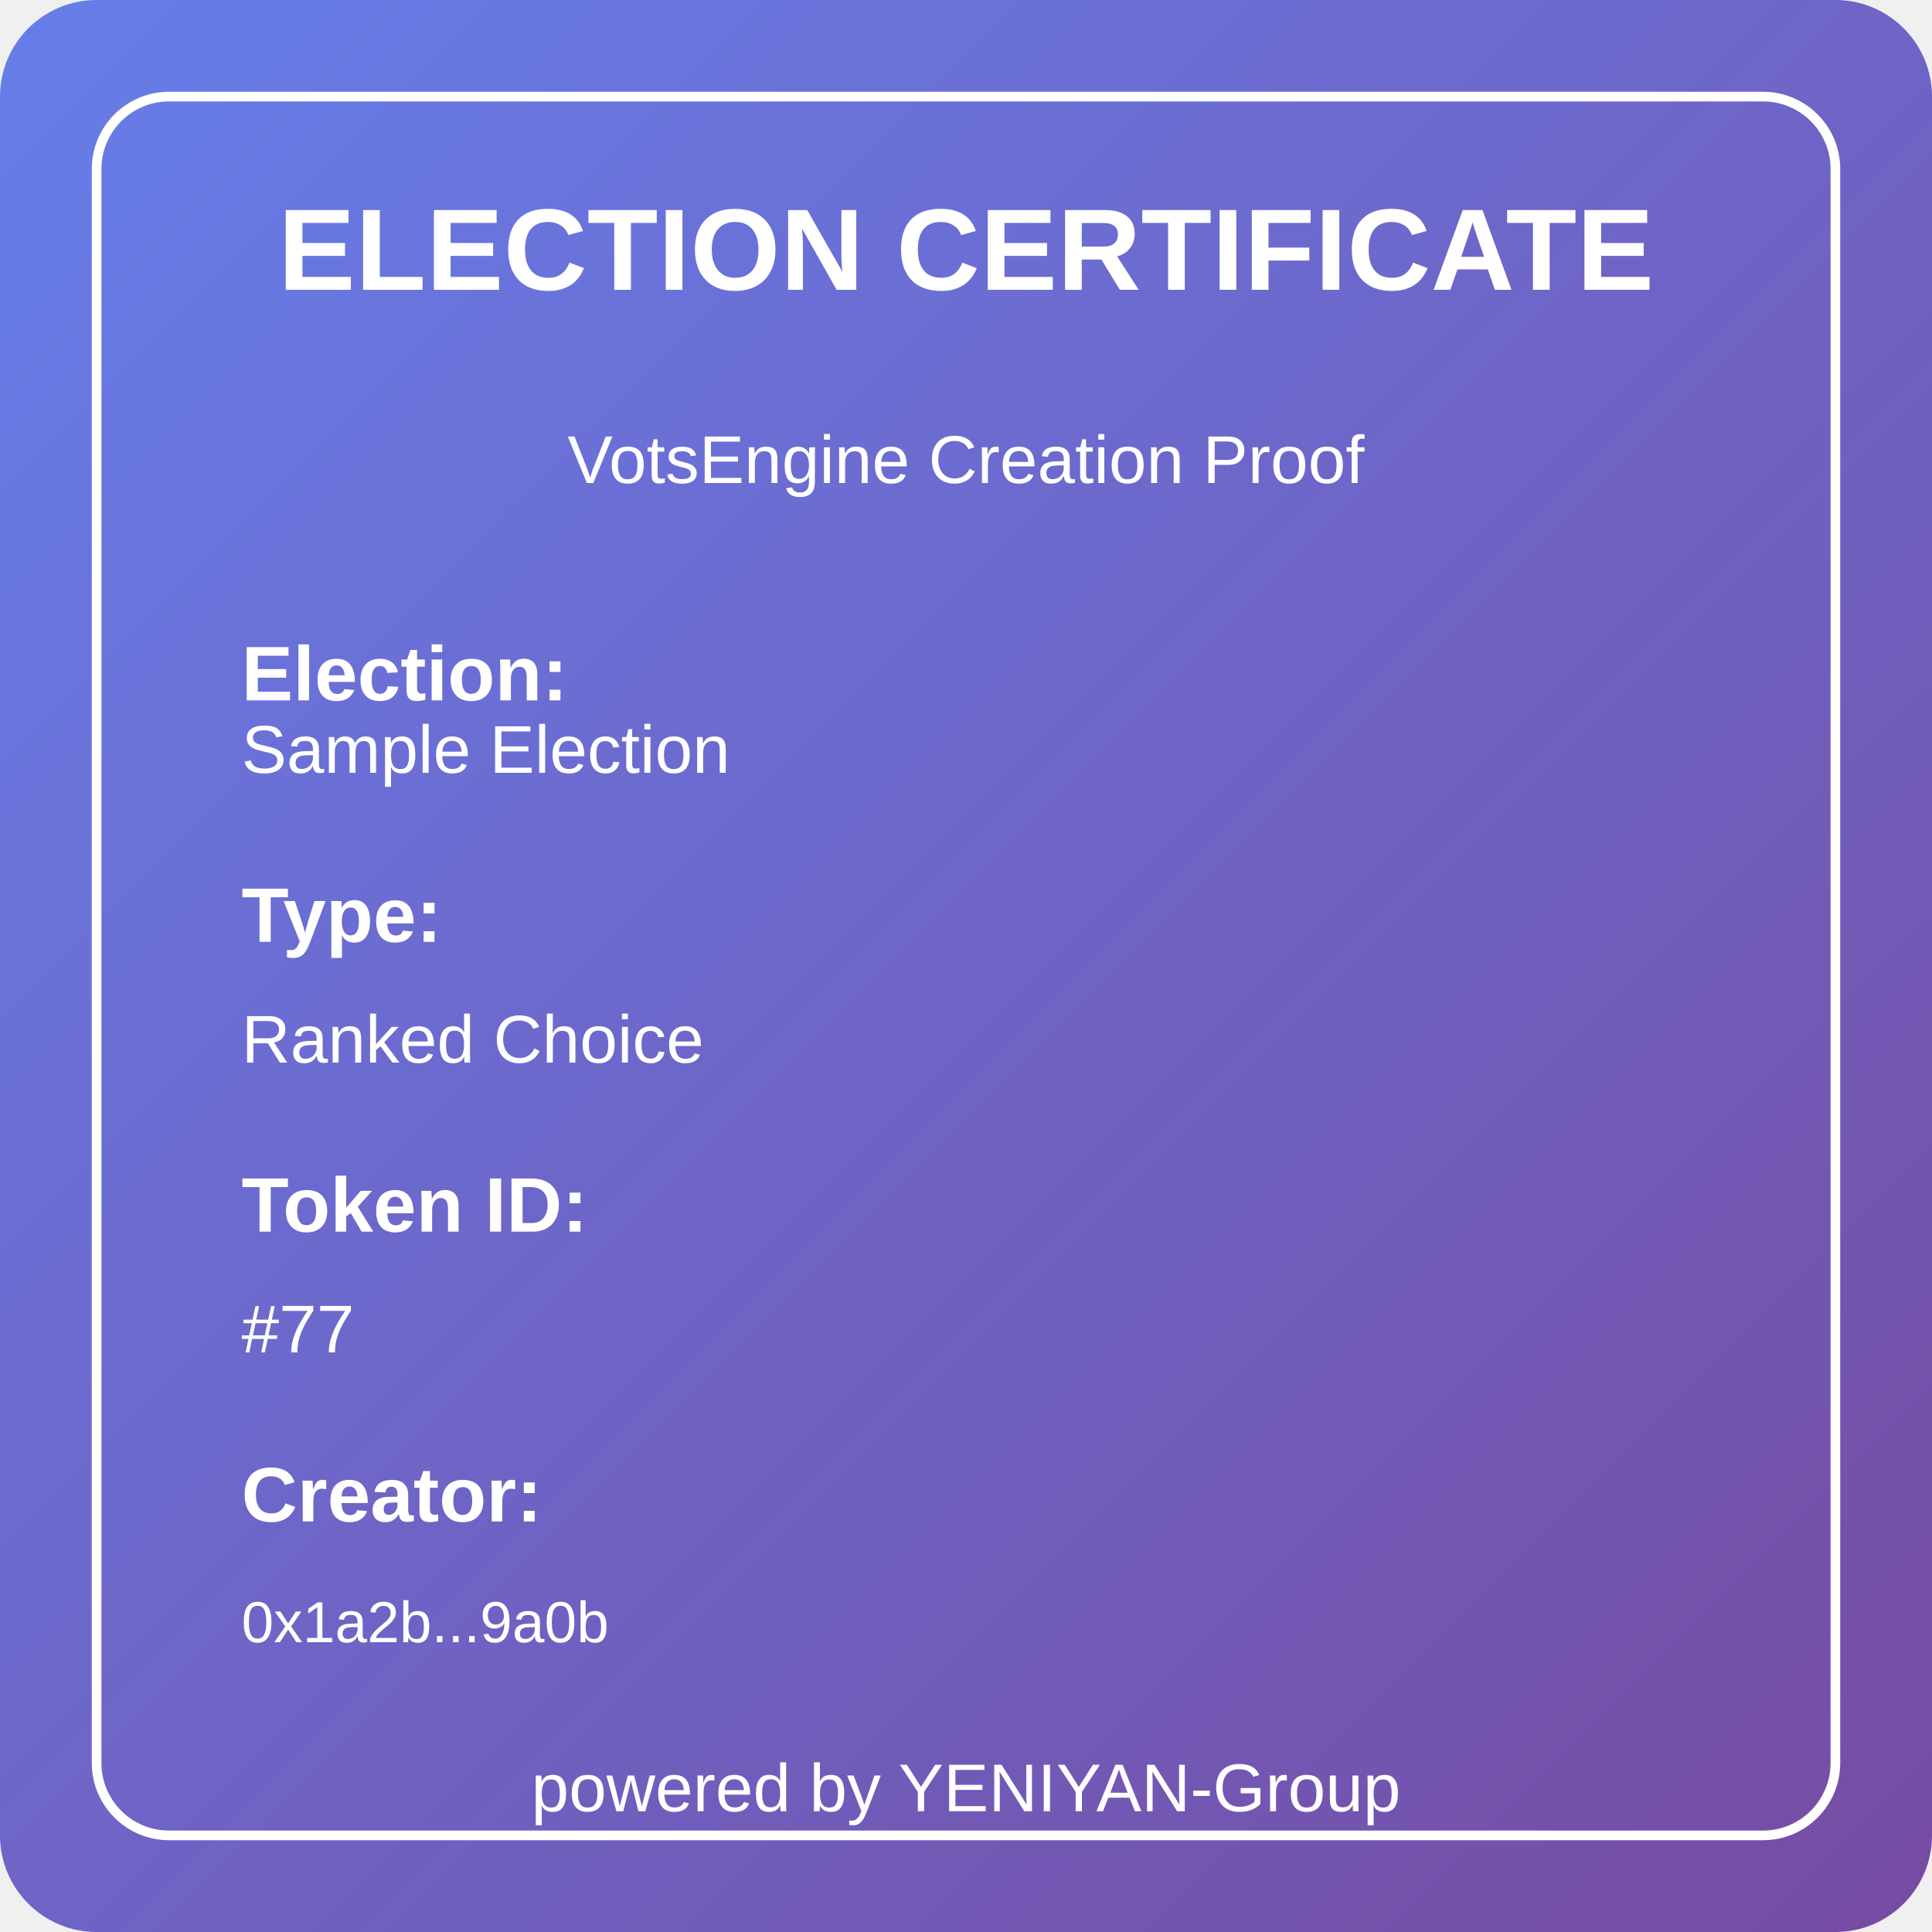
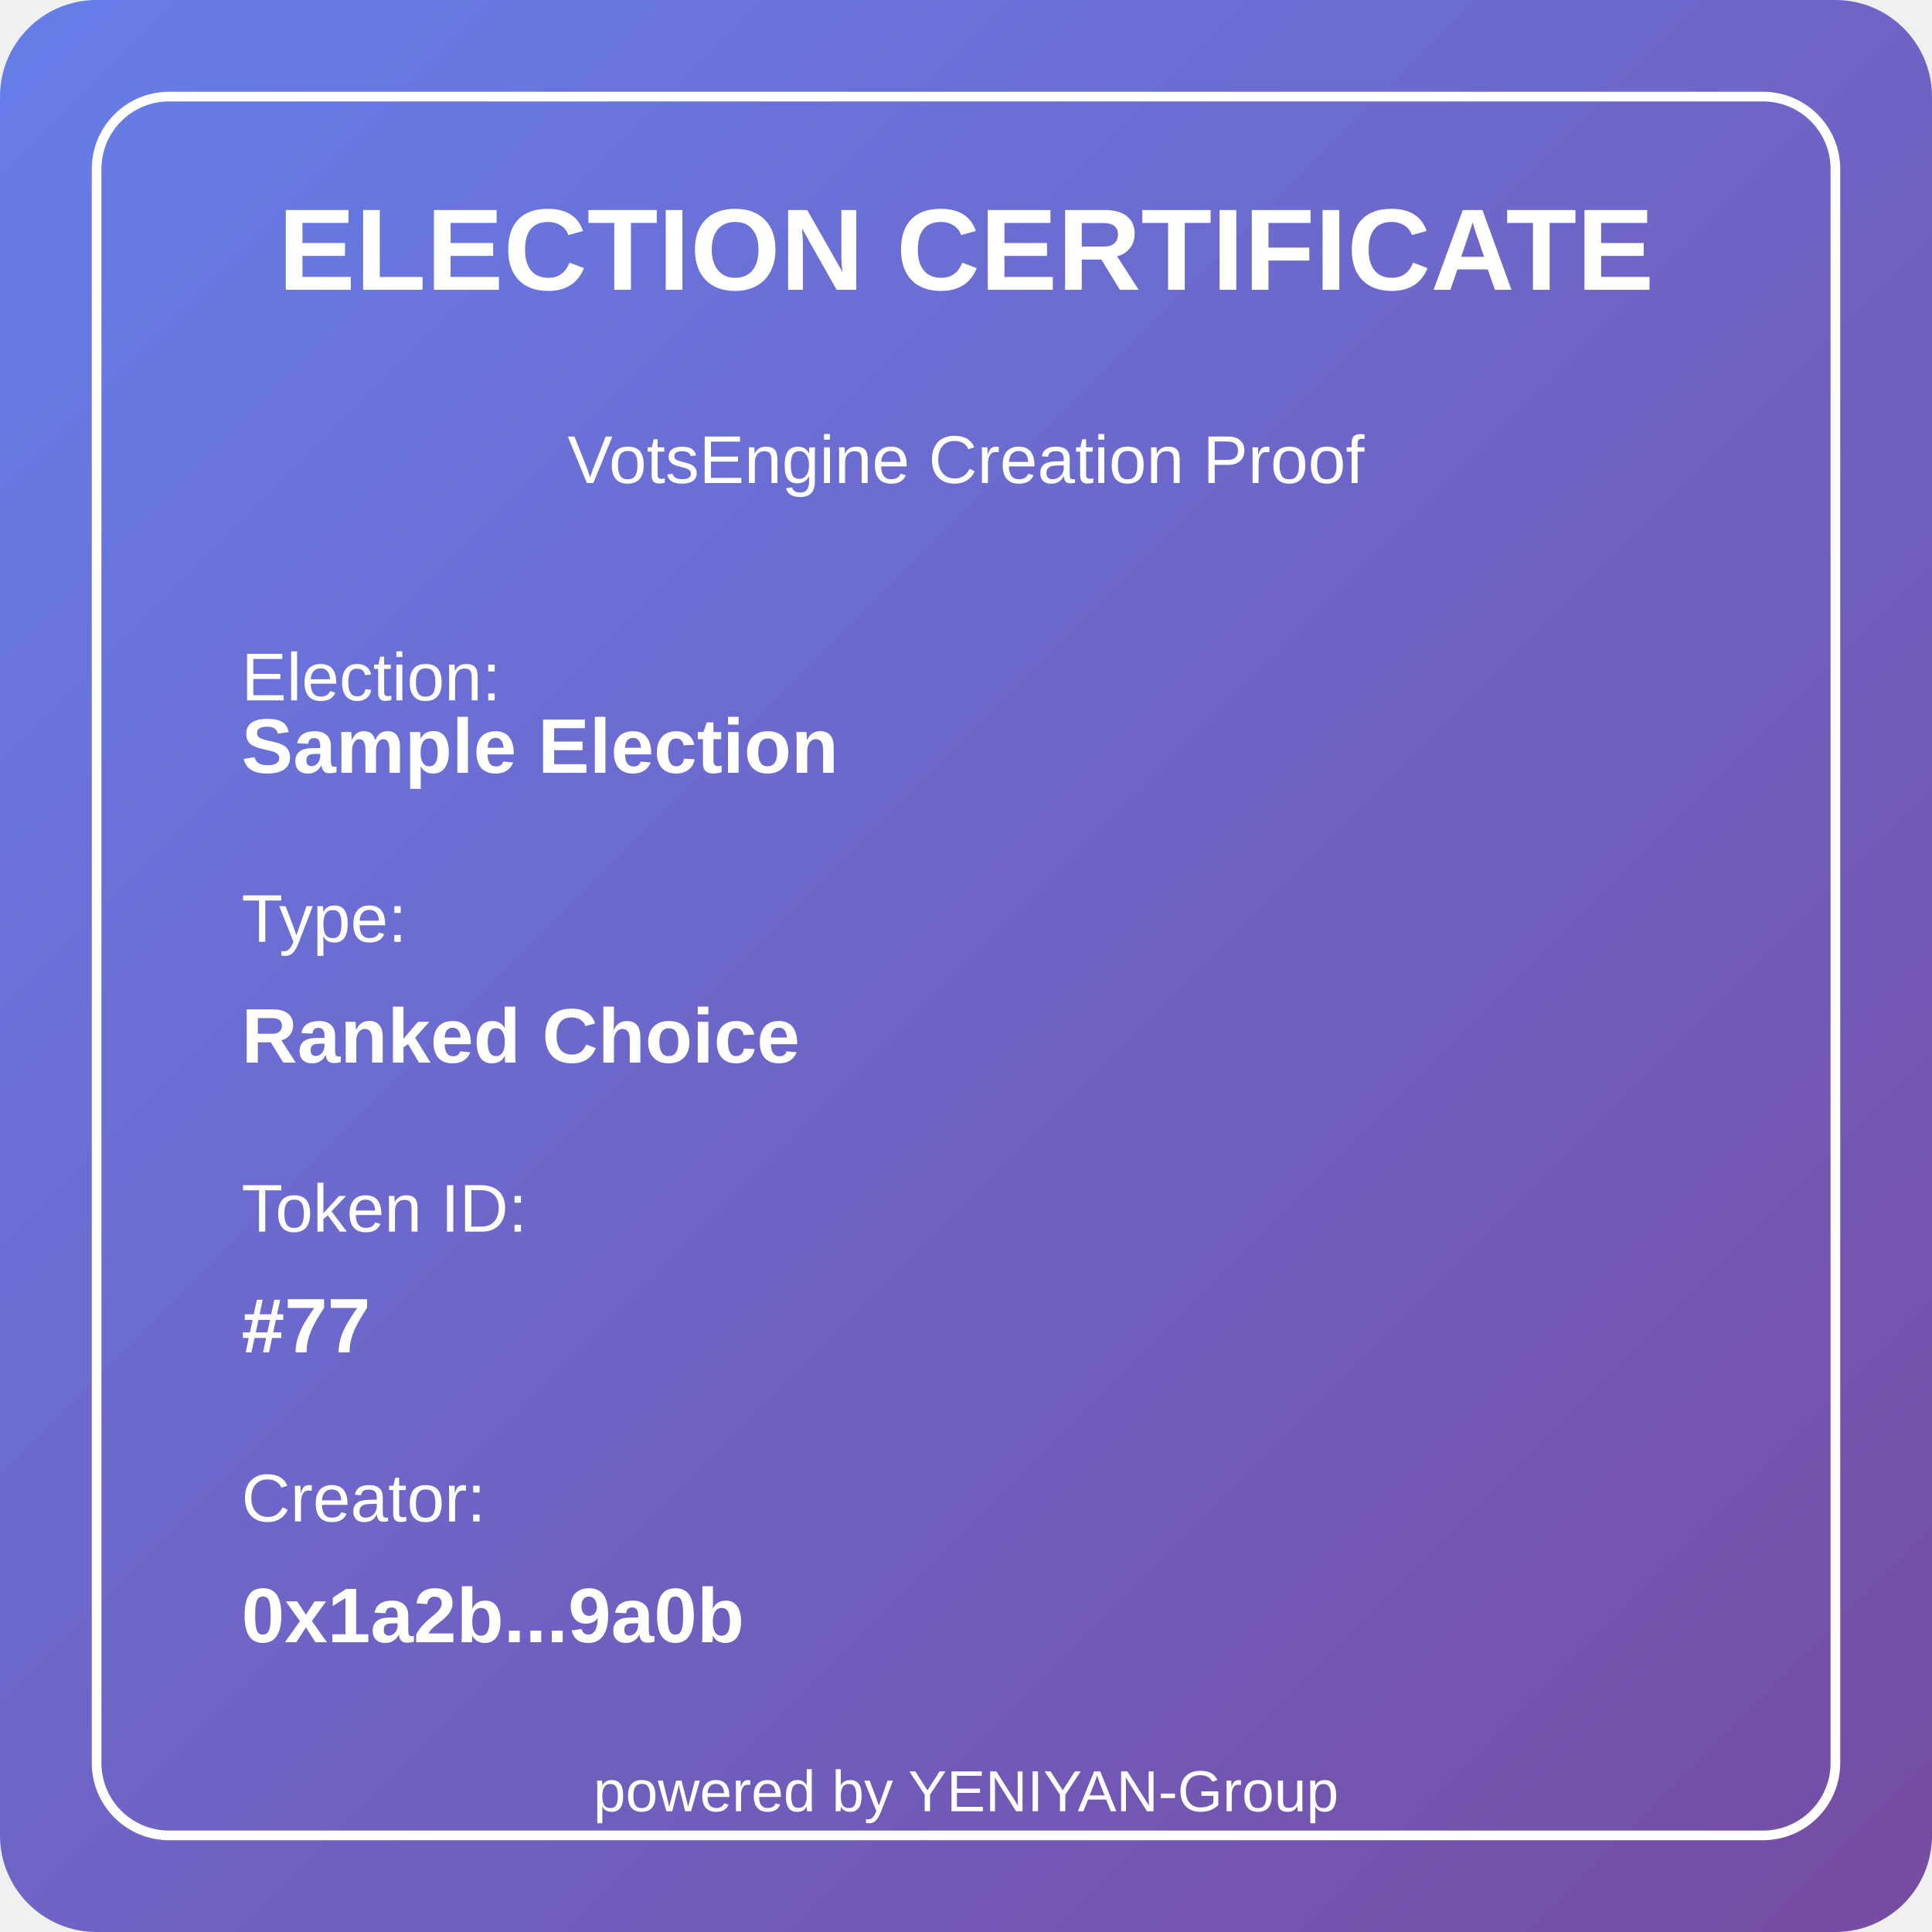
<svg xmlns="http://www.w3.org/2000/svg" width="400" height="400">
  <defs>
    <linearGradient id="grad1" x1="0%" y1="0%" x2="100%" y2="100%">
      <stop offset="0%" style="stop-color:#667eea;stop-opacity:1" />
      <stop offset="100%" style="stop-color:#764ba2;stop-opacity:1" />
    </linearGradient>
  </defs>
  <rect width="400" height="400" fill="url(#grad1)" rx="20" />
  <rect x="20" y="20" width="360" height="360" fill="none" stroke="white" stroke-width="2" rx="15" />
  <text x="200" y="60" font-family="Arial, sans-serif" font-size="24" font-weight="bold" text-anchor="middle" fill="white">ELECTION CERTIFICATE</text>
  <text x="200" y="100" font-family="Arial, sans-serif" font-size="14" text-anchor="middle" fill="white">VotsEngine Creation Proof</text>
-   <text x="50" y="145" font-family="Arial, sans-serif" font-size="16" font-weight="bold" fill="white">Election:</text>
-   <text x="50" y="160" font-family="Arial, sans-serif" font-size="14" fill="white">Sample Election</text>
-   <text x="50" y="195" font-family="Arial, sans-serif" font-size="16" font-weight="bold" fill="white">Type:</text>
-   <text x="50" y="220" font-family="Arial, sans-serif" font-size="14" fill="white">Ranked Choice</text>
-   <text x="50" y="255" font-family="Arial, sans-serif" font-size="16" font-weight="bold" fill="white">Token ID:</text>
-   <text x="50" y="280" font-family="Arial, sans-serif" font-size="14" fill="white">#77</text>
-   <text x="50" y="315" font-family="Arial, sans-serif" font-size="16" font-weight="bold" fill="white">Creator:</text>
-   <text x="50" y="340" font-family="Arial, sans-serif" font-size="12" fill="white">0x1a2b...9a0b</text>
-   <text x="200" y="375" font-family="Arial, sans-serif" font-size="14" text-anchor="middle" fill="white">powered by YENIYAN-Group</text>
+   <text x="50" y="145" font-family="Arial, sans-serif" font-size="14" fill="white">Election:</text>
+   <text x="50" y="160" font-family="Arial, sans-serif" font-size="16" font-weight="bold" fill="white">Sample Election</text>
+   <text x="50" y="195" font-family="Arial, sans-serif" font-size="14" fill="white">Type:</text>
+   <text x="50" y="220" font-family="Arial, sans-serif" font-size="16" font-weight="bold" fill="white">Ranked Choice</text>
+   <text x="50" y="255" font-family="Arial, sans-serif" font-size="14" fill="white">Token ID:</text>
+   <text x="50" y="280" font-family="Arial, sans-serif" font-size="16" font-weight="bold" fill="white">#77</text>
+   <text x="50" y="315" font-family="Arial, sans-serif" font-size="14" fill="white">Creator:</text>
+   <text x="50" y="340" font-family="Arial, sans-serif" font-size="16" font-weight="bold" fill="white">0x1a2b...9a0b</text>
+   <text x="200" y="375" font-family="Arial, sans-serif" font-size="12" text-anchor="middle" fill="white">powered by YENIYAN-Group</text>
</svg>
